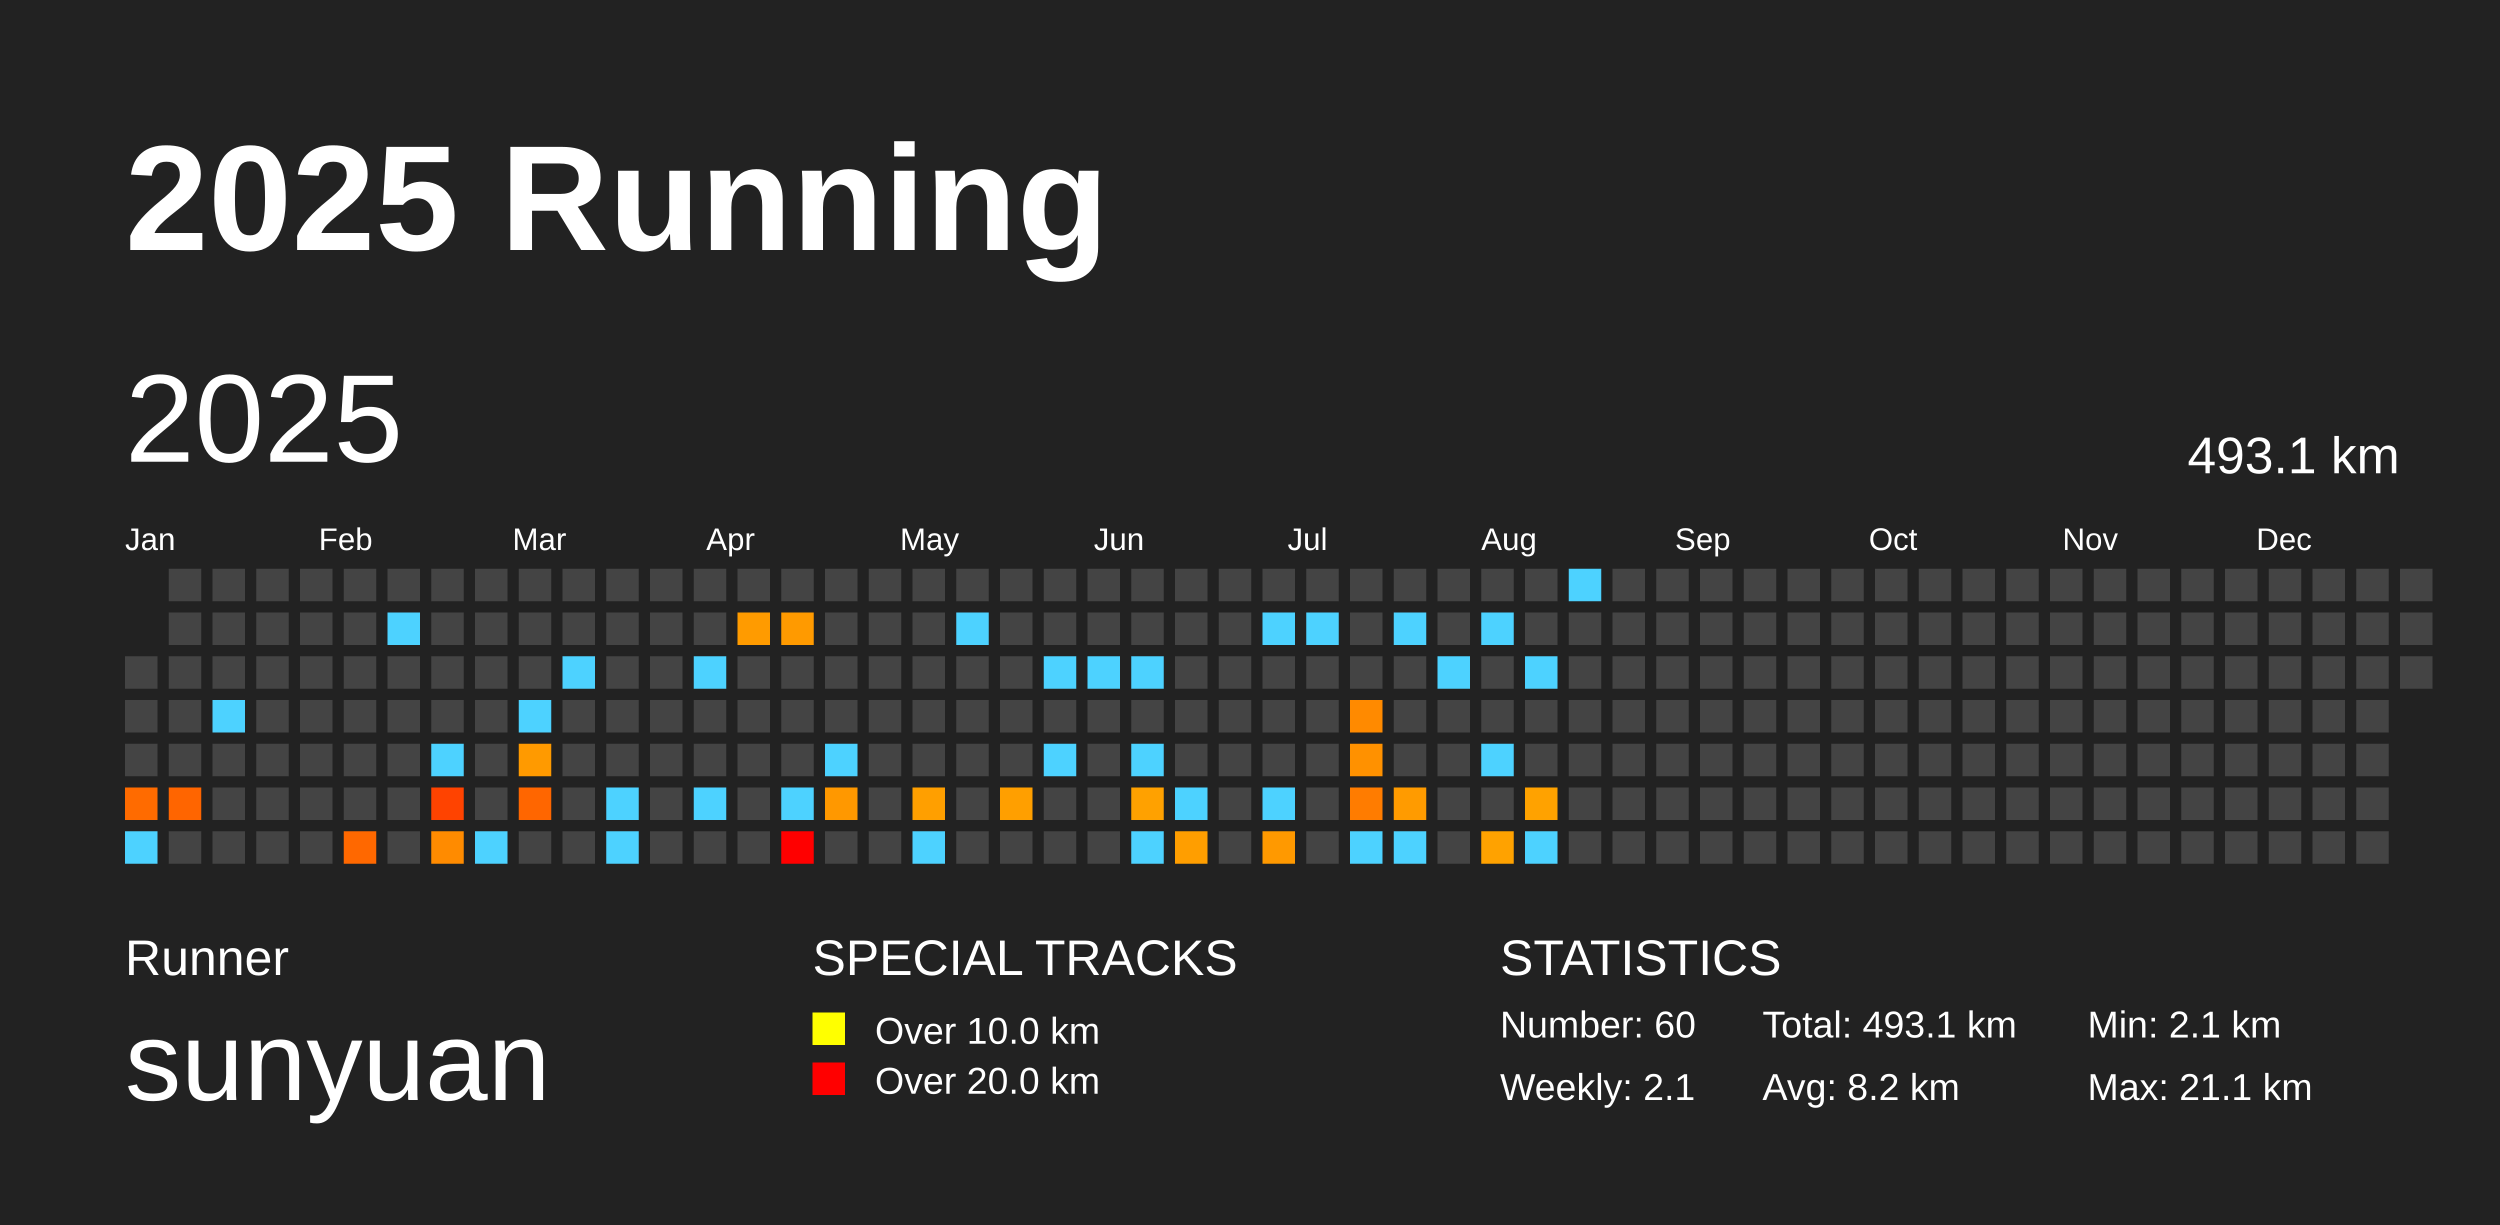
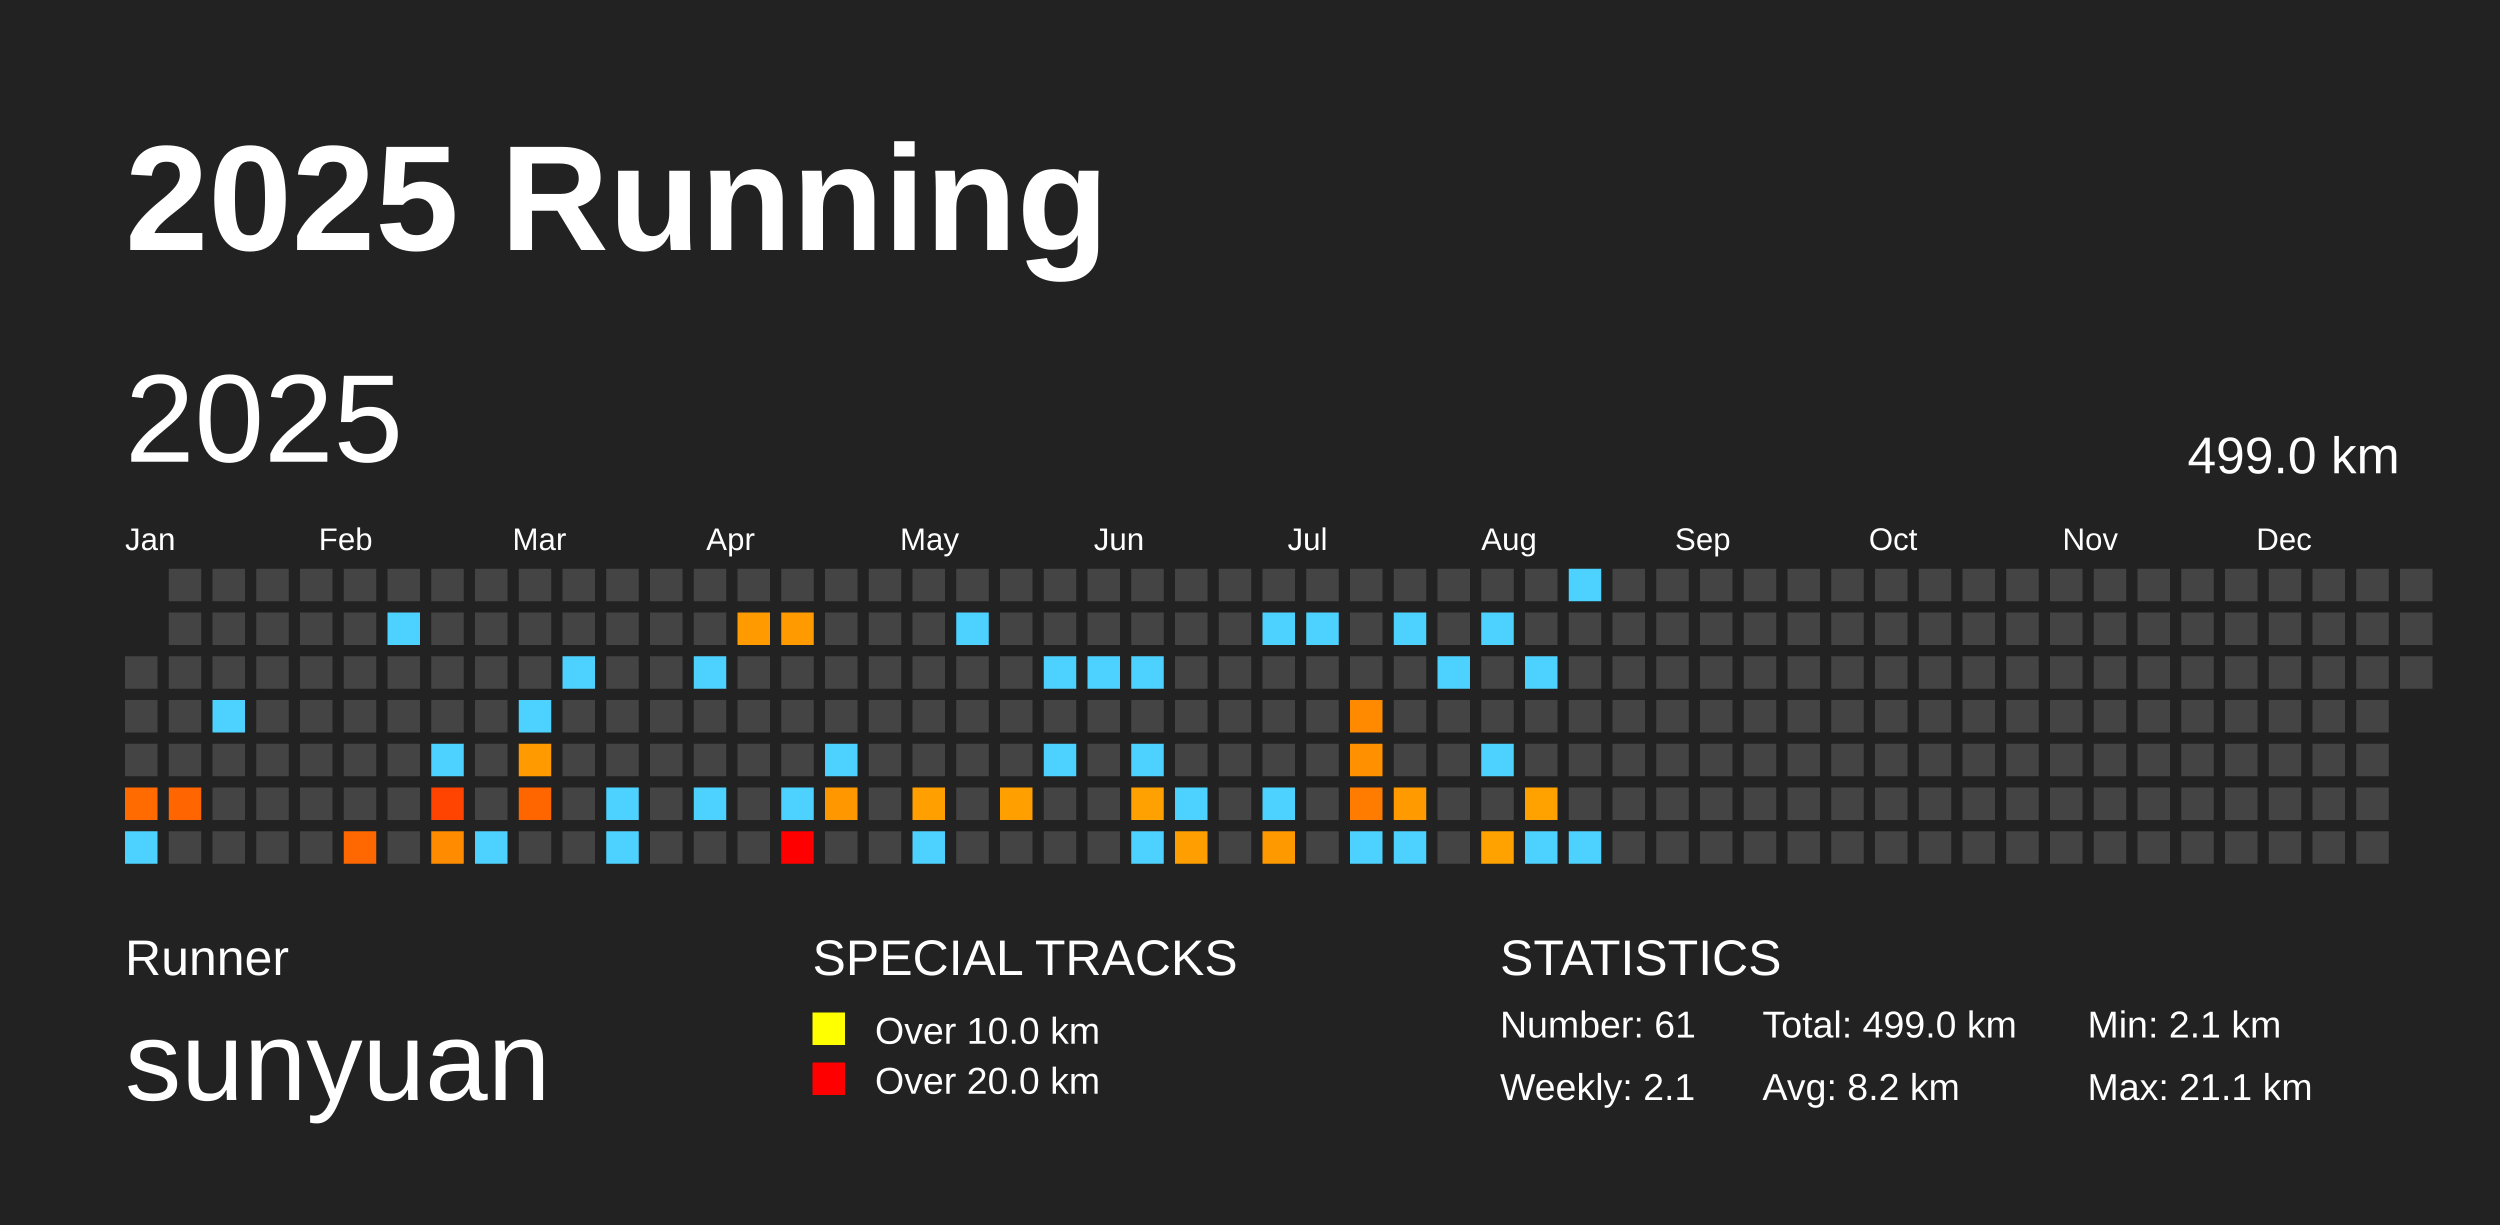
<svg xmlns="http://www.w3.org/2000/svg" baseProfile="full" height="98mm" version="1.1" viewBox="0,0,200,98" width="200mm">
  <defs />
  <rect fill="#222222" height="98" width="200" x="0" y="0" />
  <text fill="#FFFFFF" style="font-size:12px; font-family:Arial; font-weight:bold;" x="10" y="20">2025 Running</text>
  <text fill="#FFFFFF" style="font-size:4px; font-family:Arial" x="10" y="78">Runner</text>
  <text fill="#FFFFFF" style="font-size:9px; font-family:Arial" x="10" y="88">sunyuan</text>
  <text fill="#FFFFFF" style="font-size:4px; font-family:Arial" x="65" y="78">SPECIAL TRACKS</text>
  <rect fill="yellow" height="2.6" width="2.6" x="65" y="81" />
  <text fill="#FFFFFF" style="font-size:3px; font-family:Arial" x="70" y="83.5">Over 10.0 km</text>
  <rect fill="red" height="2.6" width="2.6" x="65" y="85" />
  <text fill="#FFFFFF" style="font-size:3px; font-family:Arial" x="70" y="87.5">Over 20.0 km</text>
  <text fill="#FFFFFF" style="font-size:4px; font-family:Arial" x="120" y="78">STATISTICS</text>
-   <text fill="#FFFFFF" style="font-size:3px; font-family:Arial" x="120" y="83">Number: 60</text>
+   <text fill="#FFFFFF" style="font-size:3px; font-family:Arial" x="120" y="83">Number: 61</text>
  <text fill="#FFFFFF" style="font-size:3px; font-family:Arial" x="120" y="88">Weekly: 2.1</text>
-   <text fill="#FFFFFF" style="font-size:3px; font-family:Arial" x="141" y="83">Total: 493.1 km</text>
+   <text fill="#FFFFFF" style="font-size:3px; font-family:Arial" x="141" y="83">Total: 499.0 km</text>
  <text fill="#FFFFFF" style="font-size:3px; font-family:Arial" x="141" y="88">Avg: 8.2 km</text>
  <text fill="#FFFFFF" style="font-size:3px; font-family:Arial" x="167" y="83">Min: 2.1 km</text>
  <text fill="#FFFFFF" style="font-size:3px; font-family:Arial" x="167" y="88">Max: 21.1 km</text>
  <text dominant-baseline="hanging" fill="#FFFFFF" style="font-size:10.0px; font-family:Arial;" x="10" y="30">2025</text>
-   <text dominant-baseline="hanging" fill="#FFFFFF" style="font-size:4.125px; font-family:Arial;" x="175" y="35">493.1 km</text>
+   <text dominant-baseline="hanging" fill="#FFFFFF" style="font-size:4.125px; font-family:Arial;" x="175" y="35">499.0 km</text>
  <text fill="#FFFFFF" style="font-size:2.5px; font-family:Arial" x="10.0" y="44">Jan</text>
  <text fill="#FFFFFF" style="font-size:2.5px; font-family:Arial" x="25.5" y="44">Feb</text>
  <text fill="#FFFFFF" style="font-size:2.5px; font-family:Arial" x="41.0" y="44">Mar</text>
  <text fill="#FFFFFF" style="font-size:2.5px; font-family:Arial" x="56.5" y="44">Apr</text>
  <text fill="#FFFFFF" style="font-size:2.5px; font-family:Arial" x="72.0" y="44">May</text>
  <text fill="#FFFFFF" style="font-size:2.5px; font-family:Arial" x="87.5" y="44">Jun</text>
  <text fill="#FFFFFF" style="font-size:2.5px; font-family:Arial" x="103.0" y="44">Jul</text>
  <text fill="#FFFFFF" style="font-size:2.5px; font-family:Arial" x="118.5" y="44">Aug</text>
  <text fill="#FFFFFF" style="font-size:2.5px; font-family:Arial" x="134.0" y="44">Sep</text>
  <text fill="#FFFFFF" style="font-size:2.5px; font-family:Arial" x="149.5" y="44">Oct</text>
  <text fill="#FFFFFF" style="font-size:2.5px; font-family:Arial" x="165.0" y="44">Nov</text>
  <text fill="#FFFFFF" style="font-size:2.5px; font-family:Arial" x="180.5" y="44">Dec</text>
  <rect fill="#444444" height="2.6" width="2.6" x="10.0" y="52.5" />
  <rect fill="#444444" height="2.6" width="2.6" x="10.0" y="56.0" />
  <rect fill="#444444" height="2.6" width="2.6" x="10.0" y="59.5" />
  <rect fill="#ff6b00" height="2.6" width="2.6" x="10.0" y="63.0" />
  <rect fill="#4dd2ff" height="2.6" width="2.6" x="10.0" y="66.5" />
  <rect fill="#444444" height="2.6" width="2.6" x="13.5" y="45.5" />
  <rect fill="#444444" height="2.6" width="2.6" x="13.5" y="49.0" />
  <rect fill="#444444" height="2.6" width="2.6" x="13.5" y="52.5" />
  <rect fill="#444444" height="2.6" width="2.6" x="13.5" y="56.0" />
  <rect fill="#444444" height="2.6" width="2.6" x="13.5" y="59.5" />
  <rect fill="#ff6500" height="2.6" width="2.6" x="13.5" y="63.0" />
  <rect fill="#444444" height="2.6" width="2.6" x="13.5" y="66.5" />
  <rect fill="#444444" height="2.6" width="2.6" x="17.0" y="45.5" />
  <rect fill="#444444" height="2.6" width="2.6" x="17.0" y="49.0" />
  <rect fill="#444444" height="2.6" width="2.6" x="17.0" y="52.5" />
  <rect fill="#4dd2ff" height="2.6" width="2.6" x="17.0" y="56.0" />
  <rect fill="#444444" height="2.6" width="2.6" x="17.0" y="59.5" />
  <rect fill="#444444" height="2.6" width="2.6" x="17.0" y="63.0" />
  <rect fill="#444444" height="2.6" width="2.6" x="17.0" y="66.5" />
  <rect fill="#444444" height="2.6" width="2.6" x="20.5" y="45.5" />
  <rect fill="#444444" height="2.6" width="2.6" x="20.5" y="49.0" />
  <rect fill="#444444" height="2.6" width="2.6" x="20.5" y="52.5" />
  <rect fill="#444444" height="2.6" width="2.6" x="20.5" y="56.0" />
  <rect fill="#444444" height="2.6" width="2.6" x="20.5" y="59.5" />
  <rect fill="#444444" height="2.6" width="2.6" x="20.5" y="63.0" />
  <rect fill="#444444" height="2.6" width="2.6" x="20.5" y="66.5" />
  <rect fill="#444444" height="2.6" width="2.6" x="24.0" y="45.5" />
  <rect fill="#444444" height="2.6" width="2.6" x="24.0" y="49.0" />
  <rect fill="#444444" height="2.6" width="2.6" x="24.0" y="52.5" />
  <rect fill="#444444" height="2.6" width="2.6" x="24.0" y="56.0" />
  <rect fill="#444444" height="2.6" width="2.6" x="24.0" y="59.5" />
  <rect fill="#444444" height="2.6" width="2.6" x="24.0" y="63.0" />
  <rect fill="#444444" height="2.6" width="2.6" x="24.0" y="66.5" />
  <rect fill="#444444" height="2.6" width="2.6" x="27.5" y="45.5" />
  <rect fill="#444444" height="2.6" width="2.6" x="27.5" y="49.0" />
  <rect fill="#444444" height="2.6" width="2.6" x="27.5" y="52.5" />
  <rect fill="#444444" height="2.6" width="2.6" x="27.5" y="56.0" />
  <rect fill="#444444" height="2.6" width="2.6" x="27.5" y="59.5" />
  <rect fill="#444444" height="2.6" width="2.6" x="27.5" y="63.0" />
  <rect fill="#ff6800" height="2.6" width="2.6" x="27.5" y="66.5" />
  <rect fill="#444444" height="2.6" width="2.6" x="31.0" y="45.5" />
  <rect fill="#4dd2ff" height="2.6" width="2.6" x="31.0" y="49.0" />
  <rect fill="#444444" height="2.6" width="2.6" x="31.0" y="52.5" />
  <rect fill="#444444" height="2.6" width="2.6" x="31.0" y="56.0" />
  <rect fill="#444444" height="2.6" width="2.6" x="31.0" y="59.5" />
  <rect fill="#444444" height="2.6" width="2.6" x="31.0" y="63.0" />
  <rect fill="#444444" height="2.6" width="2.6" x="31.0" y="66.5" />
  <rect fill="#444444" height="2.6" width="2.6" x="34.5" y="45.5" />
  <rect fill="#444444" height="2.6" width="2.6" x="34.5" y="49.0" />
  <rect fill="#444444" height="2.6" width="2.6" x="34.5" y="52.5" />
  <rect fill="#444444" height="2.6" width="2.6" x="34.5" y="56.0" />
  <rect fill="#4dd2ff" height="2.6" width="2.6" x="34.5" y="59.5" />
  <rect fill="#ff4300" height="2.6" width="2.6" x="34.5" y="63.0" />
  <rect fill="#ff8b00" height="2.6" width="2.6" x="34.5" y="66.5" />
  <rect fill="#444444" height="2.6" width="2.6" x="38.0" y="45.5" />
  <rect fill="#444444" height="2.6" width="2.6" x="38.0" y="49.0" />
  <rect fill="#444444" height="2.6" width="2.6" x="38.0" y="52.5" />
  <rect fill="#444444" height="2.6" width="2.6" x="38.0" y="56.0" />
  <rect fill="#444444" height="2.6" width="2.6" x="38.0" y="59.5" />
  <rect fill="#444444" height="2.6" width="2.6" x="38.0" y="63.0" />
  <rect fill="#4dd2ff" height="2.6" width="2.6" x="38.0" y="66.5" />
  <rect fill="#444444" height="2.6" width="2.6" x="41.5" y="45.5" />
  <rect fill="#444444" height="2.6" width="2.6" x="41.5" y="49.0" />
  <rect fill="#444444" height="2.6" width="2.6" x="41.5" y="52.5" />
  <rect fill="#4dd2ff" height="2.6" width="2.6" x="41.5" y="56.0" />
  <rect fill="#ff9a00" height="2.6" width="2.6" x="41.5" y="59.5" />
  <rect fill="#ff6600" height="2.6" width="2.6" x="41.5" y="63.0" />
  <rect fill="#444444" height="2.6" width="2.6" x="41.5" y="66.5" />
  <rect fill="#444444" height="2.6" width="2.6" x="45.0" y="45.5" />
  <rect fill="#444444" height="2.6" width="2.6" x="45.0" y="49.0" />
  <rect fill="#4dd2ff" height="2.6" width="2.6" x="45.0" y="52.5" />
  <rect fill="#444444" height="2.6" width="2.6" x="45.0" y="56.0" />
  <rect fill="#444444" height="2.6" width="2.6" x="45.0" y="59.5" />
  <rect fill="#444444" height="2.6" width="2.6" x="45.0" y="63.0" />
  <rect fill="#444444" height="2.6" width="2.6" x="45.0" y="66.5" />
  <rect fill="#444444" height="2.6" width="2.6" x="48.5" y="45.5" />
  <rect fill="#444444" height="2.6" width="2.6" x="48.5" y="49.0" />
  <rect fill="#444444" height="2.6" width="2.6" x="48.5" y="52.5" />
  <rect fill="#444444" height="2.6" width="2.6" x="48.5" y="56.0" />
  <rect fill="#444444" height="2.6" width="2.6" x="48.5" y="59.5" />
  <rect fill="#4dd2ff" height="2.6" width="2.6" x="48.5" y="63.0" />
  <rect fill="#4dd2ff" height="2.6" width="2.6" x="48.5" y="66.5" />
  <rect fill="#444444" height="2.6" width="2.6" x="52.0" y="45.5" />
  <rect fill="#444444" height="2.6" width="2.6" x="52.0" y="49.0" />
  <rect fill="#444444" height="2.6" width="2.6" x="52.0" y="52.5" />
  <rect fill="#444444" height="2.6" width="2.6" x="52.0" y="56.0" />
  <rect fill="#444444" height="2.6" width="2.6" x="52.0" y="59.5" />
  <rect fill="#444444" height="2.6" width="2.6" x="52.0" y="63.0" />
  <rect fill="#444444" height="2.6" width="2.6" x="52.0" y="66.5" />
  <rect fill="#444444" height="2.6" width="2.6" x="55.5" y="45.5" />
  <rect fill="#444444" height="2.6" width="2.6" x="55.5" y="49.0" />
  <rect fill="#4dd2ff" height="2.6" width="2.6" x="55.5" y="52.5" />
  <rect fill="#444444" height="2.6" width="2.6" x="55.5" y="56.0" />
  <rect fill="#444444" height="2.6" width="2.6" x="55.5" y="59.5" />
  <rect fill="#4dd2ff" height="2.6" width="2.6" x="55.5" y="63.0" />
  <rect fill="#444444" height="2.6" width="2.6" x="55.5" y="66.5" />
  <rect fill="#444444" height="2.6" width="2.6" x="59.0" y="45.5" />
  <rect fill="#ff9b00" height="2.6" width="2.6" x="59.0" y="49.0" />
  <rect fill="#444444" height="2.6" width="2.6" x="59.0" y="52.5" />
  <rect fill="#444444" height="2.6" width="2.6" x="59.0" y="56.0" />
  <rect fill="#444444" height="2.6" width="2.6" x="59.0" y="59.5" />
  <rect fill="#444444" height="2.6" width="2.6" x="59.0" y="63.0" />
  <rect fill="#444444" height="2.6" width="2.6" x="59.0" y="66.5" />
  <rect fill="#444444" height="2.6" width="2.6" x="62.5" y="45.5" />
  <rect fill="#ff9a00" height="2.6" width="2.6" x="62.5" y="49.0" />
  <rect fill="#444444" height="2.6" width="2.6" x="62.5" y="52.5" />
  <rect fill="#444444" height="2.6" width="2.6" x="62.5" y="56.0" />
  <rect fill="#444444" height="2.6" width="2.6" x="62.5" y="59.5" />
  <rect fill="#4dd2ff" height="2.6" width="2.6" x="62.5" y="63.0" />
  <rect fill="red" height="2.6" width="2.6" x="62.5" y="66.5" />
  <rect fill="#444444" height="2.6" width="2.6" x="66.0" y="45.5" />
  <rect fill="#444444" height="2.6" width="2.6" x="66.0" y="49.0" />
  <rect fill="#444444" height="2.6" width="2.6" x="66.0" y="52.5" />
  <rect fill="#444444" height="2.6" width="2.6" x="66.0" y="56.0" />
  <rect fill="#4dd2ff" height="2.6" width="2.6" x="66.0" y="59.5" />
  <rect fill="#ff9800" height="2.6" width="2.6" x="66.0" y="63.0" />
  <rect fill="#444444" height="2.6" width="2.6" x="66.0" y="66.5" />
  <rect fill="#444444" height="2.6" width="2.6" x="69.5" y="45.5" />
  <rect fill="#444444" height="2.6" width="2.6" x="69.5" y="49.0" />
  <rect fill="#444444" height="2.6" width="2.6" x="69.5" y="52.5" />
  <rect fill="#444444" height="2.6" width="2.6" x="69.5" y="56.0" />
  <rect fill="#444444" height="2.6" width="2.6" x="69.5" y="59.5" />
  <rect fill="#444444" height="2.6" width="2.6" x="69.5" y="63.0" />
  <rect fill="#444444" height="2.6" width="2.6" x="69.5" y="66.5" />
  <rect fill="#444444" height="2.6" width="2.6" x="73.0" y="45.5" />
  <rect fill="#444444" height="2.6" width="2.6" x="73.0" y="49.0" />
  <rect fill="#444444" height="2.6" width="2.6" x="73.0" y="52.5" />
  <rect fill="#444444" height="2.6" width="2.6" x="73.0" y="56.0" />
  <rect fill="#444444" height="2.6" width="2.6" x="73.0" y="59.5" />
  <rect fill="#ff9f00" height="2.6" width="2.6" x="73.0" y="63.0" />
  <rect fill="#4dd2ff" height="2.6" width="2.6" x="73.0" y="66.5" />
  <rect fill="#444444" height="2.6" width="2.6" x="76.5" y="45.5" />
  <rect fill="#4dd2ff" height="2.6" width="2.6" x="76.5" y="49.0" />
  <rect fill="#444444" height="2.6" width="2.6" x="76.5" y="52.5" />
  <rect fill="#444444" height="2.6" width="2.6" x="76.5" y="56.0" />
  <rect fill="#444444" height="2.6" width="2.6" x="76.5" y="59.5" />
  <rect fill="#444444" height="2.6" width="2.6" x="76.5" y="63.0" />
  <rect fill="#444444" height="2.6" width="2.6" x="76.5" y="66.5" />
  <rect fill="#444444" height="2.6" width="2.6" x="80.0" y="45.5" />
  <rect fill="#444444" height="2.6" width="2.6" x="80.0" y="49.0" />
  <rect fill="#444444" height="2.6" width="2.6" x="80.0" y="52.5" />
  <rect fill="#444444" height="2.6" width="2.6" x="80.0" y="56.0" />
  <rect fill="#444444" height="2.6" width="2.6" x="80.0" y="59.5" />
  <rect fill="#ff9f00" height="2.6" width="2.6" x="80.0" y="63.0" />
  <rect fill="#444444" height="2.6" width="2.6" x="80.0" y="66.5" />
  <rect fill="#444444" height="2.6" width="2.6" x="83.5" y="45.5" />
  <rect fill="#444444" height="2.6" width="2.6" x="83.5" y="49.0" />
  <rect fill="#4dd2ff" height="2.6" width="2.6" x="83.5" y="52.5" />
  <rect fill="#444444" height="2.6" width="2.6" x="83.5" y="56.0" />
  <rect fill="#4dd2ff" height="2.6" width="2.6" x="83.5" y="59.5" />
  <rect fill="#444444" height="2.6" width="2.6" x="83.5" y="63.0" />
  <rect fill="#444444" height="2.6" width="2.6" x="83.5" y="66.5" />
  <rect fill="#444444" height="2.6" width="2.6" x="87.0" y="45.5" />
  <rect fill="#444444" height="2.6" width="2.6" x="87.0" y="49.0" />
  <rect fill="#4dd2ff" height="2.6" width="2.6" x="87.0" y="52.5" />
  <rect fill="#444444" height="2.6" width="2.6" x="87.0" y="56.0" />
  <rect fill="#444444" height="2.6" width="2.6" x="87.0" y="59.5" />
  <rect fill="#444444" height="2.6" width="2.6" x="87.0" y="63.0" />
  <rect fill="#444444" height="2.6" width="2.6" x="87.0" y="66.5" />
  <rect fill="#444444" height="2.6" width="2.6" x="90.5" y="45.5" />
  <rect fill="#444444" height="2.6" width="2.6" x="90.5" y="49.0" />
  <rect fill="#4dd2ff" height="2.6" width="2.6" x="90.5" y="52.5" />
  <rect fill="#444444" height="2.6" width="2.6" x="90.5" y="56.0" />
  <rect fill="#4dd2ff" height="2.6" width="2.6" x="90.5" y="59.5" />
  <rect fill="#ffa100" height="2.6" width="2.6" x="90.5" y="63.0" />
  <rect fill="#4dd2ff" height="2.6" width="2.6" x="90.5" y="66.5" />
  <rect fill="#444444" height="2.6" width="2.6" x="94.0" y="45.5" />
  <rect fill="#444444" height="2.6" width="2.6" x="94.0" y="49.0" />
  <rect fill="#444444" height="2.6" width="2.6" x="94.0" y="52.5" />
  <rect fill="#444444" height="2.6" width="2.6" x="94.0" y="56.0" />
  <rect fill="#444444" height="2.6" width="2.6" x="94.0" y="59.5" />
  <rect fill="#4dd2ff" height="2.6" width="2.6" x="94.0" y="63.0" />
  <rect fill="#ff9e00" height="2.6" width="2.6" x="94.0" y="66.5" />
  <rect fill="#444444" height="2.6" width="2.6" x="97.5" y="45.5" />
  <rect fill="#444444" height="2.6" width="2.6" x="97.5" y="49.0" />
  <rect fill="#444444" height="2.6" width="2.6" x="97.5" y="52.5" />
  <rect fill="#444444" height="2.6" width="2.6" x="97.5" y="56.0" />
  <rect fill="#444444" height="2.6" width="2.6" x="97.5" y="59.5" />
  <rect fill="#444444" height="2.6" width="2.6" x="97.5" y="63.0" />
  <rect fill="#444444" height="2.6" width="2.6" x="97.5" y="66.5" />
  <rect fill="#444444" height="2.6" width="2.6" x="101.0" y="45.5" />
  <rect fill="#4dd2ff" height="2.6" width="2.6" x="101.0" y="49.0" />
  <rect fill="#444444" height="2.6" width="2.6" x="101.0" y="52.5" />
  <rect fill="#444444" height="2.6" width="2.6" x="101.0" y="56.0" />
  <rect fill="#444444" height="2.6" width="2.6" x="101.0" y="59.5" />
  <rect fill="#4dd2ff" height="2.6" width="2.6" x="101.0" y="63.0" />
  <rect fill="#ff9900" height="2.6" width="2.6" x="101.0" y="66.5" />
  <rect fill="#444444" height="2.6" width="2.6" x="104.5" y="45.5" />
  <rect fill="#4dd2ff" height="2.6" width="2.6" x="104.5" y="49.0" />
  <rect fill="#444444" height="2.6" width="2.6" x="104.5" y="52.5" />
  <rect fill="#444444" height="2.6" width="2.6" x="104.5" y="56.0" />
  <rect fill="#444444" height="2.6" width="2.6" x="104.5" y="59.5" />
  <rect fill="#444444" height="2.6" width="2.6" x="104.5" y="63.0" />
  <rect fill="#444444" height="2.6" width="2.6" x="104.5" y="66.5" />
  <rect fill="#444444" height="2.6" width="2.6" x="108.0" y="45.5" />
  <rect fill="#444444" height="2.6" width="2.6" x="108.0" y="49.0" />
  <rect fill="#444444" height="2.6" width="2.6" x="108.0" y="52.5" />
  <rect fill="#ff8a00" height="2.6" width="2.6" x="108.0" y="56.0" />
  <rect fill="#ff9100" height="2.6" width="2.6" x="108.0" y="59.5" />
  <rect fill="#ff7c00" height="2.6" width="2.6" x="108.0" y="63.0" />
  <rect fill="#4dd2ff" height="2.6" width="2.6" x="108.0" y="66.5" />
  <rect fill="#444444" height="2.6" width="2.6" x="111.5" y="45.5" />
  <rect fill="#4dd2ff" height="2.6" width="2.6" x="111.5" y="49.0" />
  <rect fill="#444444" height="2.6" width="2.6" x="111.5" y="52.5" />
  <rect fill="#444444" height="2.6" width="2.6" x="111.5" y="56.0" />
  <rect fill="#444444" height="2.6" width="2.6" x="111.5" y="59.5" />
  <rect fill="#ff9b00" height="2.6" width="2.6" x="111.5" y="63.0" />
  <rect fill="#4dd2ff" height="2.6" width="2.6" x="111.5" y="66.5" />
  <rect fill="#444444" height="2.6" width="2.6" x="115.0" y="45.5" />
  <rect fill="#444444" height="2.6" width="2.6" x="115.0" y="49.0" />
  <rect fill="#4dd2ff" height="2.6" width="2.6" x="115.0" y="52.5" />
  <rect fill="#444444" height="2.6" width="2.6" x="115.0" y="56.0" />
  <rect fill="#444444" height="2.6" width="2.6" x="115.0" y="59.5" />
  <rect fill="#444444" height="2.6" width="2.6" x="115.0" y="63.0" />
  <rect fill="#444444" height="2.6" width="2.6" x="115.0" y="66.5" />
  <rect fill="#444444" height="2.6" width="2.6" x="118.5" y="45.5" />
  <rect fill="#4dd2ff" height="2.6" width="2.6" x="118.5" y="49.0" />
  <rect fill="#444444" height="2.6" width="2.6" x="118.5" y="52.5" />
  <rect fill="#444444" height="2.6" width="2.6" x="118.5" y="56.0" />
  <rect fill="#4dd2ff" height="2.6" width="2.6" x="118.5" y="59.5" />
  <rect fill="#444444" height="2.6" width="2.6" x="118.5" y="63.0" />
  <rect fill="#ffa200" height="2.6" width="2.6" x="118.5" y="66.5" />
  <rect fill="#444444" height="2.6" width="2.6" x="122.0" y="45.5" />
  <rect fill="#444444" height="2.6" width="2.6" x="122.0" y="49.0" />
  <rect fill="#4dd2ff" height="2.6" width="2.6" x="122.0" y="52.5" />
  <rect fill="#444444" height="2.6" width="2.6" x="122.0" y="56.0" />
  <rect fill="#444444" height="2.6" width="2.6" x="122.0" y="59.5" />
  <rect fill="#ffa200" height="2.6" width="2.6" x="122.0" y="63.0" />
  <rect fill="#4dd2ff" height="2.6" width="2.6" x="122.0" y="66.5" />
  <rect fill="#4dd2ff" height="2.6" width="2.6" x="125.5" y="45.5" />
  <rect fill="#444444" height="2.6" width="2.6" x="125.5" y="49.0" />
  <rect fill="#444444" height="2.6" width="2.6" x="125.5" y="52.5" />
  <rect fill="#444444" height="2.6" width="2.6" x="125.5" y="56.0" />
  <rect fill="#444444" height="2.6" width="2.6" x="125.5" y="59.5" />
  <rect fill="#444444" height="2.6" width="2.6" x="125.5" y="63.0" />
-   <rect fill="#444444" height="2.6" width="2.6" x="125.5" y="66.5" />
+   <rect fill="#4dd2ff" height="2.6" width="2.6" x="125.5" y="66.5" />
  <rect fill="#444444" height="2.6" width="2.6" x="129.0" y="45.5" />
  <rect fill="#444444" height="2.6" width="2.6" x="129.0" y="49.0" />
  <rect fill="#444444" height="2.6" width="2.6" x="129.0" y="52.5" />
  <rect fill="#444444" height="2.6" width="2.6" x="129.0" y="56.0" />
  <rect fill="#444444" height="2.6" width="2.6" x="129.0" y="59.5" />
  <rect fill="#444444" height="2.6" width="2.6" x="129.0" y="63.0" />
  <rect fill="#444444" height="2.6" width="2.6" x="129.0" y="66.5" />
  <rect fill="#444444" height="2.6" width="2.6" x="132.5" y="45.5" />
  <rect fill="#444444" height="2.6" width="2.6" x="132.5" y="49.0" />
  <rect fill="#444444" height="2.6" width="2.6" x="132.5" y="52.5" />
  <rect fill="#444444" height="2.6" width="2.6" x="132.5" y="56.0" />
  <rect fill="#444444" height="2.6" width="2.6" x="132.5" y="59.5" />
  <rect fill="#444444" height="2.6" width="2.6" x="132.5" y="63.0" />
  <rect fill="#444444" height="2.6" width="2.6" x="132.5" y="66.5" />
  <rect fill="#444444" height="2.6" width="2.6" x="136.0" y="45.5" />
  <rect fill="#444444" height="2.6" width="2.6" x="136.0" y="49.0" />
  <rect fill="#444444" height="2.6" width="2.6" x="136.0" y="52.5" />
  <rect fill="#444444" height="2.6" width="2.6" x="136.0" y="56.0" />
  <rect fill="#444444" height="2.6" width="2.6" x="136.0" y="59.5" />
  <rect fill="#444444" height="2.6" width="2.6" x="136.0" y="63.0" />
  <rect fill="#444444" height="2.6" width="2.6" x="136.0" y="66.5" />
  <rect fill="#444444" height="2.6" width="2.6" x="139.5" y="45.5" />
  <rect fill="#444444" height="2.6" width="2.6" x="139.5" y="49.0" />
  <rect fill="#444444" height="2.6" width="2.6" x="139.5" y="52.5" />
  <rect fill="#444444" height="2.6" width="2.6" x="139.5" y="56.0" />
  <rect fill="#444444" height="2.6" width="2.6" x="139.5" y="59.5" />
  <rect fill="#444444" height="2.6" width="2.6" x="139.5" y="63.0" />
  <rect fill="#444444" height="2.6" width="2.6" x="139.5" y="66.5" />
  <rect fill="#444444" height="2.6" width="2.6" x="143.0" y="45.5" />
  <rect fill="#444444" height="2.6" width="2.6" x="143.0" y="49.0" />
  <rect fill="#444444" height="2.6" width="2.6" x="143.0" y="52.5" />
  <rect fill="#444444" height="2.6" width="2.6" x="143.0" y="56.0" />
  <rect fill="#444444" height="2.6" width="2.6" x="143.0" y="59.5" />
  <rect fill="#444444" height="2.6" width="2.6" x="143.0" y="63.0" />
  <rect fill="#444444" height="2.6" width="2.6" x="143.0" y="66.5" />
  <rect fill="#444444" height="2.6" width="2.6" x="146.5" y="45.5" />
  <rect fill="#444444" height="2.6" width="2.6" x="146.5" y="49.0" />
  <rect fill="#444444" height="2.6" width="2.6" x="146.5" y="52.5" />
  <rect fill="#444444" height="2.6" width="2.6" x="146.5" y="56.0" />
  <rect fill="#444444" height="2.6" width="2.6" x="146.5" y="59.5" />
  <rect fill="#444444" height="2.6" width="2.6" x="146.5" y="63.0" />
  <rect fill="#444444" height="2.6" width="2.6" x="146.5" y="66.5" />
  <rect fill="#444444" height="2.6" width="2.6" x="150.0" y="45.5" />
  <rect fill="#444444" height="2.6" width="2.6" x="150.0" y="49.0" />
  <rect fill="#444444" height="2.6" width="2.6" x="150.0" y="52.5" />
  <rect fill="#444444" height="2.6" width="2.6" x="150.0" y="56.0" />
  <rect fill="#444444" height="2.6" width="2.6" x="150.0" y="59.5" />
  <rect fill="#444444" height="2.6" width="2.6" x="150.0" y="63.0" />
  <rect fill="#444444" height="2.6" width="2.6" x="150.0" y="66.5" />
  <rect fill="#444444" height="2.6" width="2.6" x="153.5" y="45.5" />
  <rect fill="#444444" height="2.6" width="2.6" x="153.5" y="49.0" />
  <rect fill="#444444" height="2.6" width="2.6" x="153.5" y="52.5" />
  <rect fill="#444444" height="2.6" width="2.6" x="153.5" y="56.0" />
  <rect fill="#444444" height="2.6" width="2.6" x="153.5" y="59.5" />
  <rect fill="#444444" height="2.6" width="2.6" x="153.5" y="63.0" />
  <rect fill="#444444" height="2.6" width="2.6" x="153.5" y="66.5" />
  <rect fill="#444444" height="2.6" width="2.6" x="157.0" y="45.5" />
  <rect fill="#444444" height="2.6" width="2.6" x="157.0" y="49.0" />
  <rect fill="#444444" height="2.6" width="2.6" x="157.0" y="52.5" />
  <rect fill="#444444" height="2.6" width="2.6" x="157.0" y="56.0" />
  <rect fill="#444444" height="2.6" width="2.6" x="157.0" y="59.5" />
  <rect fill="#444444" height="2.6" width="2.6" x="157.0" y="63.0" />
  <rect fill="#444444" height="2.6" width="2.6" x="157.0" y="66.5" />
  <rect fill="#444444" height="2.6" width="2.6" x="160.5" y="45.5" />
  <rect fill="#444444" height="2.6" width="2.6" x="160.5" y="49.0" />
  <rect fill="#444444" height="2.6" width="2.6" x="160.5" y="52.5" />
  <rect fill="#444444" height="2.6" width="2.6" x="160.5" y="56.0" />
  <rect fill="#444444" height="2.6" width="2.6" x="160.5" y="59.5" />
  <rect fill="#444444" height="2.6" width="2.6" x="160.5" y="63.0" />
  <rect fill="#444444" height="2.6" width="2.6" x="160.5" y="66.5" />
  <rect fill="#444444" height="2.6" width="2.6" x="164.0" y="45.5" />
  <rect fill="#444444" height="2.6" width="2.6" x="164.0" y="49.0" />
  <rect fill="#444444" height="2.6" width="2.6" x="164.0" y="52.5" />
  <rect fill="#444444" height="2.6" width="2.6" x="164.0" y="56.0" />
  <rect fill="#444444" height="2.6" width="2.6" x="164.0" y="59.5" />
  <rect fill="#444444" height="2.6" width="2.6" x="164.0" y="63.0" />
  <rect fill="#444444" height="2.6" width="2.6" x="164.0" y="66.5" />
  <rect fill="#444444" height="2.6" width="2.6" x="167.5" y="45.5" />
  <rect fill="#444444" height="2.6" width="2.6" x="167.5" y="49.0" />
  <rect fill="#444444" height="2.6" width="2.6" x="167.5" y="52.5" />
  <rect fill="#444444" height="2.6" width="2.6" x="167.5" y="56.0" />
  <rect fill="#444444" height="2.6" width="2.6" x="167.5" y="59.5" />
  <rect fill="#444444" height="2.6" width="2.6" x="167.5" y="63.0" />
  <rect fill="#444444" height="2.6" width="2.6" x="167.5" y="66.5" />
  <rect fill="#444444" height="2.6" width="2.6" x="171.0" y="45.5" />
  <rect fill="#444444" height="2.6" width="2.6" x="171.0" y="49.0" />
  <rect fill="#444444" height="2.6" width="2.6" x="171.0" y="52.5" />
  <rect fill="#444444" height="2.6" width="2.6" x="171.0" y="56.0" />
  <rect fill="#444444" height="2.6" width="2.6" x="171.0" y="59.5" />
  <rect fill="#444444" height="2.6" width="2.6" x="171.0" y="63.0" />
  <rect fill="#444444" height="2.6" width="2.6" x="171.0" y="66.5" />
  <rect fill="#444444" height="2.6" width="2.6" x="174.5" y="45.5" />
  <rect fill="#444444" height="2.6" width="2.6" x="174.5" y="49.0" />
  <rect fill="#444444" height="2.6" width="2.6" x="174.5" y="52.5" />
  <rect fill="#444444" height="2.6" width="2.6" x="174.5" y="56.0" />
  <rect fill="#444444" height="2.6" width="2.6" x="174.5" y="59.5" />
  <rect fill="#444444" height="2.6" width="2.6" x="174.5" y="63.0" />
  <rect fill="#444444" height="2.6" width="2.6" x="174.5" y="66.5" />
  <rect fill="#444444" height="2.6" width="2.6" x="178.0" y="45.5" />
  <rect fill="#444444" height="2.6" width="2.6" x="178.0" y="49.0" />
  <rect fill="#444444" height="2.6" width="2.6" x="178.0" y="52.5" />
  <rect fill="#444444" height="2.6" width="2.6" x="178.0" y="56.0" />
  <rect fill="#444444" height="2.6" width="2.6" x="178.0" y="59.5" />
  <rect fill="#444444" height="2.6" width="2.6" x="178.0" y="63.0" />
  <rect fill="#444444" height="2.6" width="2.6" x="178.0" y="66.5" />
  <rect fill="#444444" height="2.6" width="2.6" x="181.5" y="45.5" />
  <rect fill="#444444" height="2.6" width="2.6" x="181.5" y="49.0" />
  <rect fill="#444444" height="2.6" width="2.6" x="181.5" y="52.5" />
  <rect fill="#444444" height="2.6" width="2.6" x="181.5" y="56.0" />
  <rect fill="#444444" height="2.6" width="2.6" x="181.5" y="59.5" />
  <rect fill="#444444" height="2.6" width="2.6" x="181.5" y="63.0" />
  <rect fill="#444444" height="2.6" width="2.6" x="181.5" y="66.5" />
  <rect fill="#444444" height="2.6" width="2.6" x="185.0" y="45.5" />
  <rect fill="#444444" height="2.6" width="2.6" x="185.0" y="49.0" />
  <rect fill="#444444" height="2.6" width="2.6" x="185.0" y="52.5" />
  <rect fill="#444444" height="2.6" width="2.6" x="185.0" y="56.0" />
  <rect fill="#444444" height="2.6" width="2.6" x="185.0" y="59.5" />
  <rect fill="#444444" height="2.6" width="2.6" x="185.0" y="63.0" />
  <rect fill="#444444" height="2.6" width="2.6" x="185.0" y="66.5" />
  <rect fill="#444444" height="2.6" width="2.6" x="188.5" y="45.5" />
  <rect fill="#444444" height="2.6" width="2.6" x="188.5" y="49.0" />
  <rect fill="#444444" height="2.6" width="2.6" x="188.5" y="52.5" />
  <rect fill="#444444" height="2.6" width="2.6" x="188.5" y="56.0" />
  <rect fill="#444444" height="2.6" width="2.6" x="188.5" y="59.5" />
  <rect fill="#444444" height="2.6" width="2.6" x="188.5" y="63.0" />
  <rect fill="#444444" height="2.6" width="2.6" x="188.5" y="66.5" />
  <rect fill="#444444" height="2.6" width="2.6" x="192.0" y="45.5" />
  <rect fill="#444444" height="2.6" width="2.6" x="192.0" y="49.0" />
  <rect fill="#444444" height="2.6" width="2.6" x="192.0" y="52.5" />
</svg>
